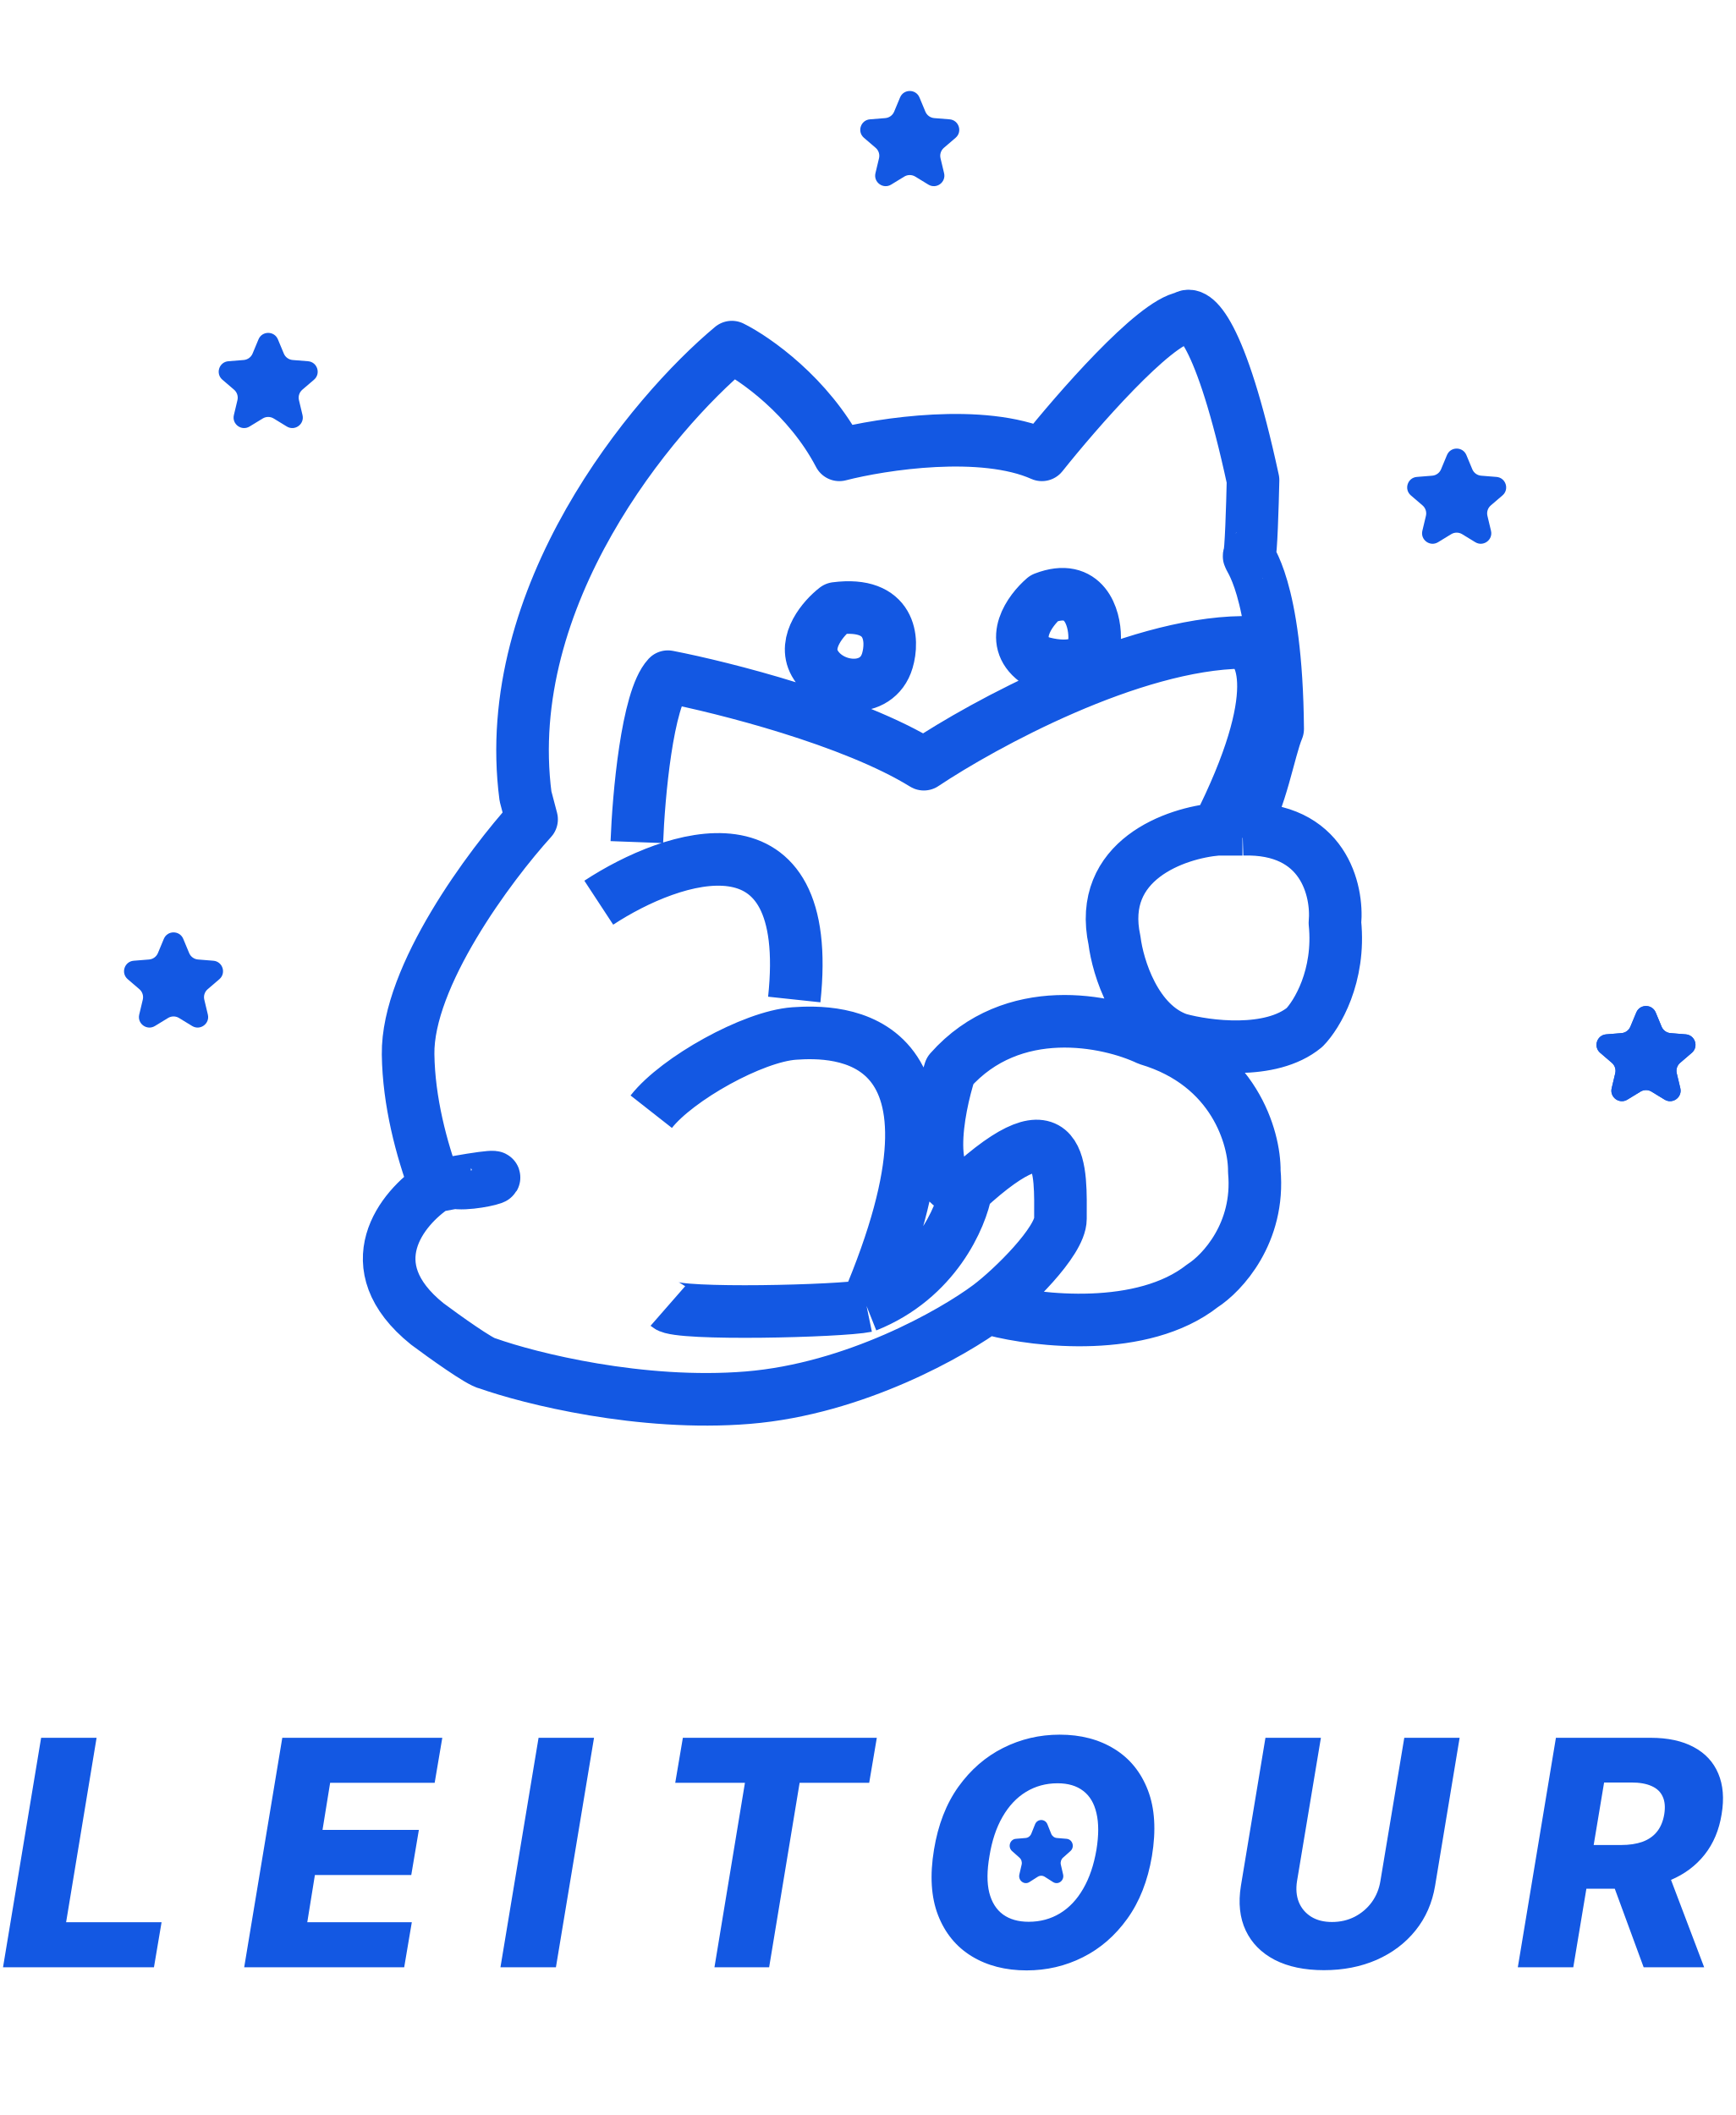
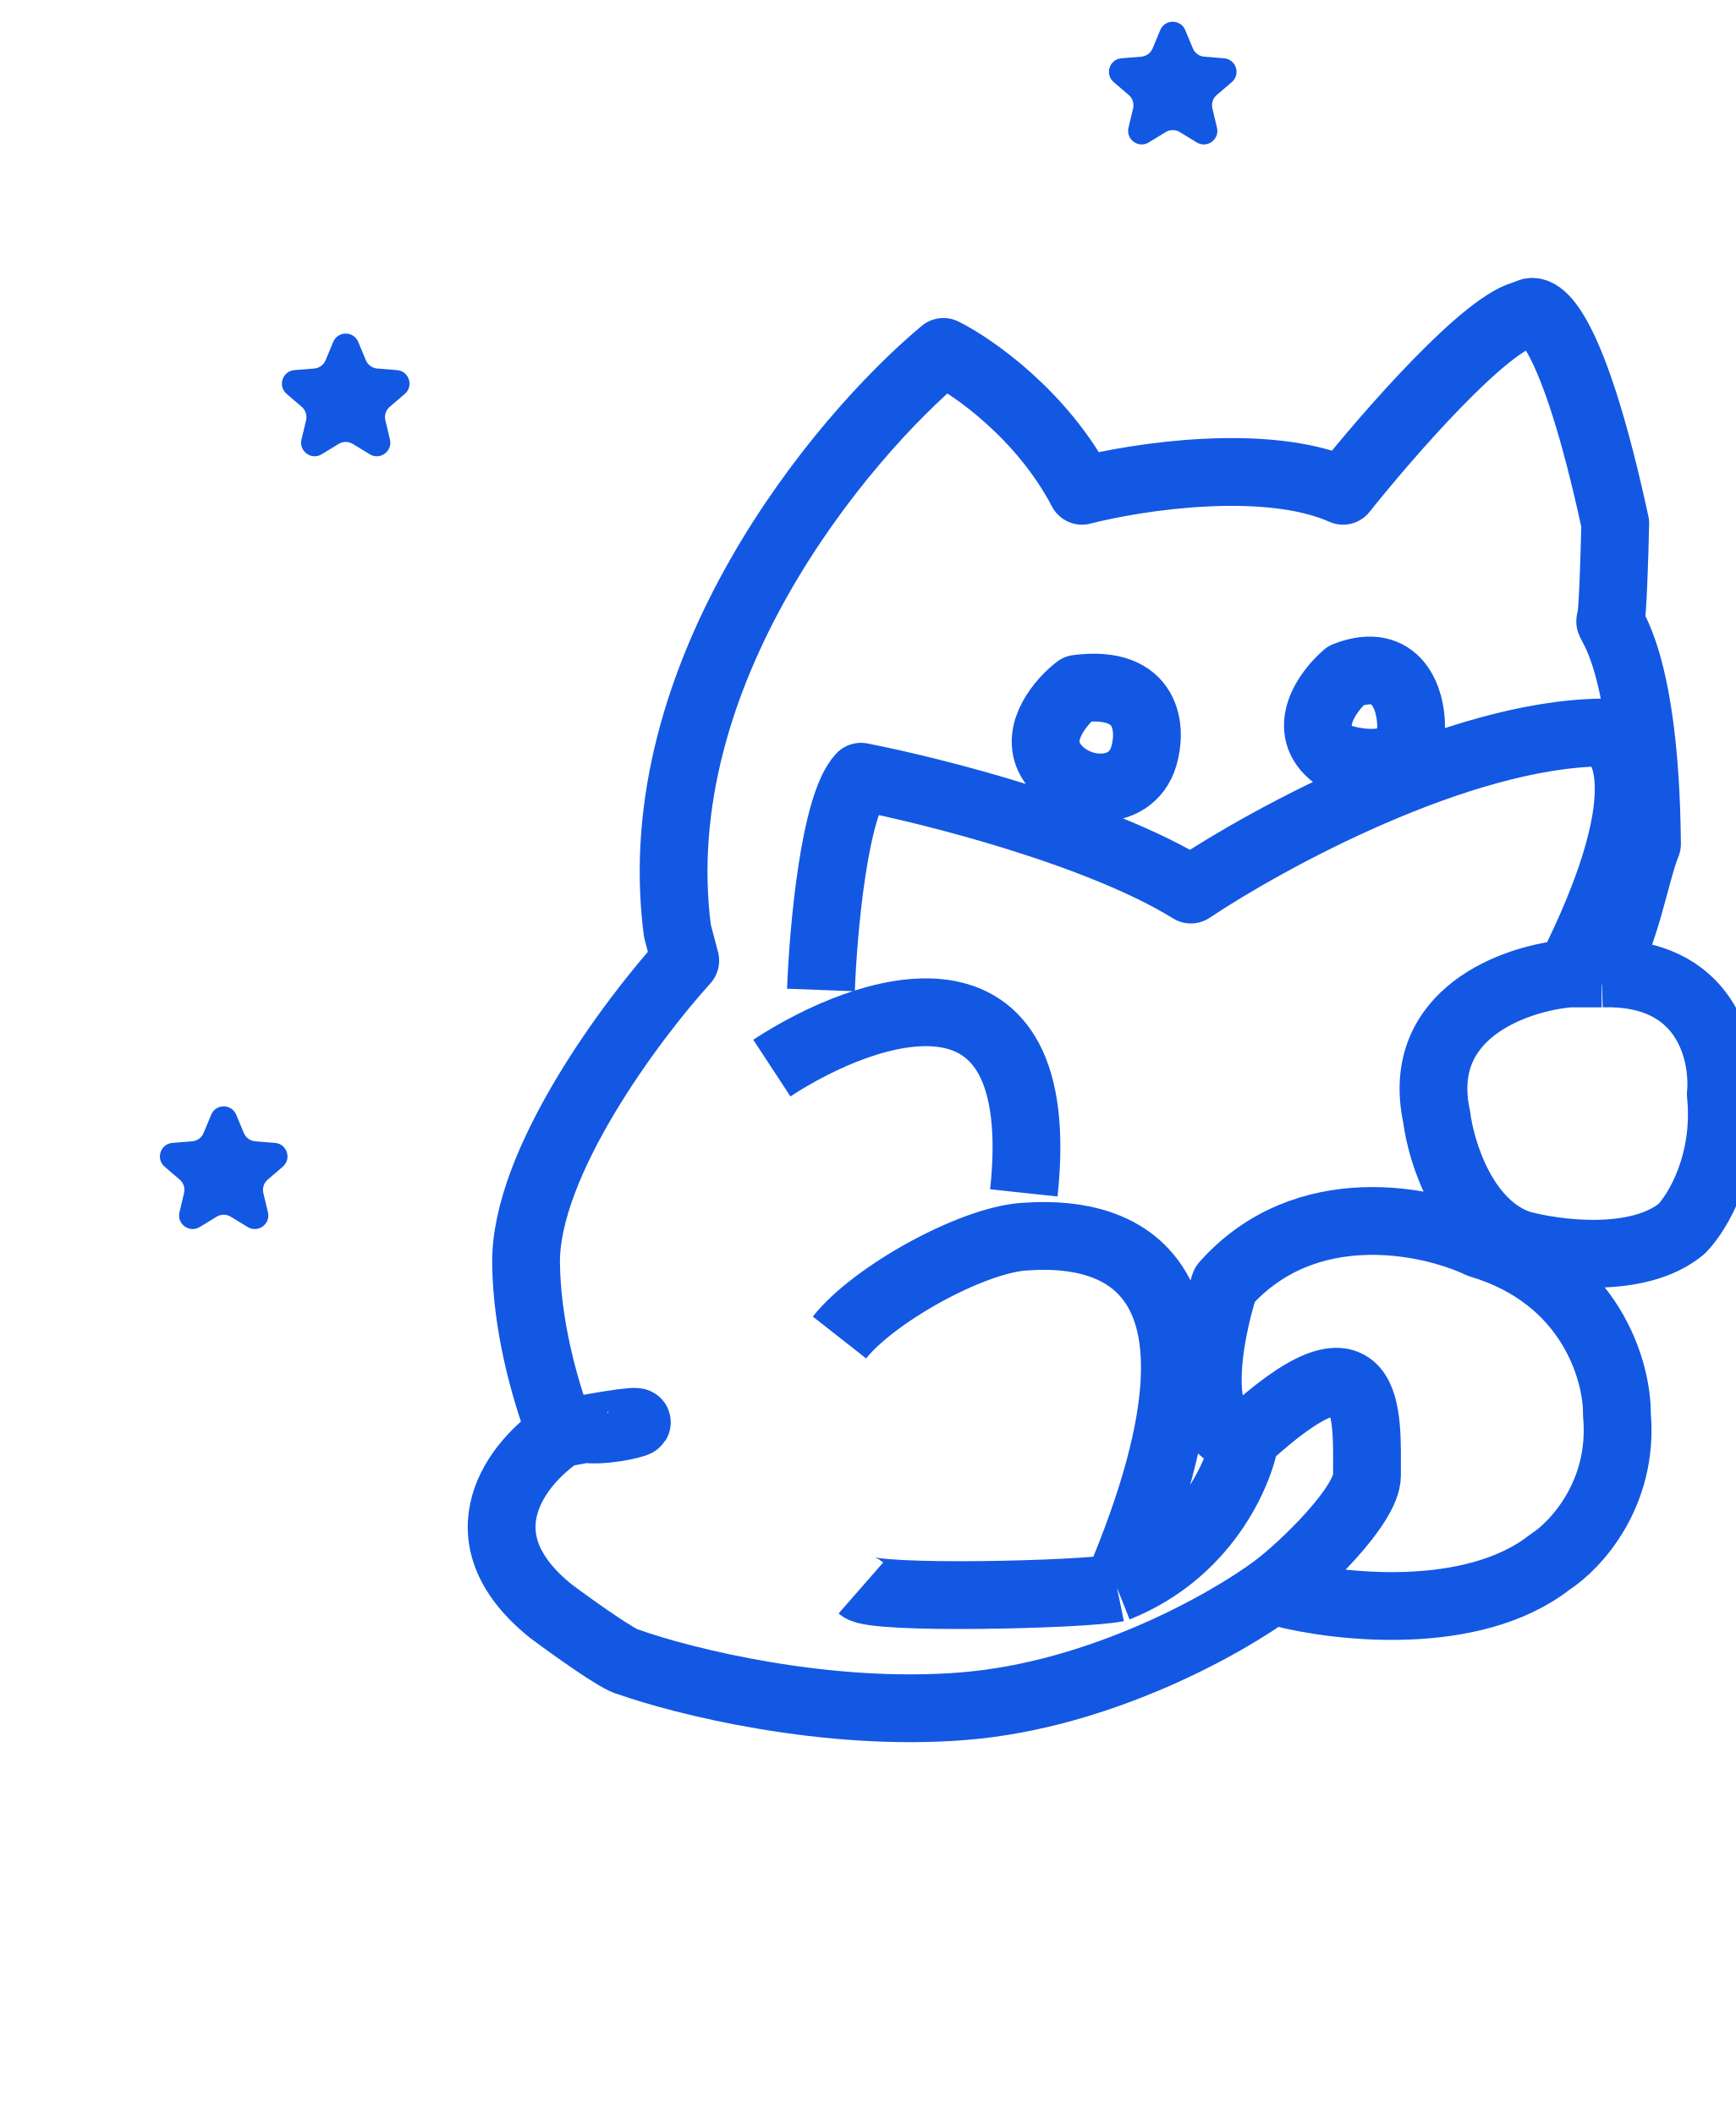
- <svg xmlns="http://www.w3.org/2000/svg" width="128" height="156" viewBox="0 0 165 187" fill="none">
+ <svg xmlns="http://www.w3.org/2000/svg" width="128" height="156" viewBox="0 0 128 156" fill="none">
  <path d="M118.134 71.8C119.886 69.094 120.648 64.246 121.48 62.254C121.358 48.416 118.56 45.922 118.773 45.8C118.943 45.703 119.087 40.964 119.138 38.607C116.047 24.317 113.51 22.35 112.628 23.153C109.732 23.592 102.377 32.033 99.061 36.199C93.416 33.687 83.872 35.152 79.806 36.199C76.886 30.614 71.776 27.044 69.585 25.957C62.011 32.277 47.483 49.665 49.965 68.661L50.543 70.856C46.589 75.214 38.704 85.785 38.802 93.198C38.861 97.683 40.073 102.215 41.378 105.726M118.134 71.8C125.848 71.557 127.209 77.632 126.925 80.701C127.436 85.773 125.211 89.439 124.035 90.638C120.823 93.296 114.727 92.497 112.081 91.765C107.944 90.351 106.281 84.917 105.966 82.377C104.312 74.721 111.807 72.136 115.761 71.8M118.134 71.8H115.761M42.5 105C43 106.5 53 103.5 41.378 105.726M41.378 105.726C38.248 107.778 33.716 113.273 40.627 118.832C42.249 120.042 45.664 122.484 46.346 122.582C50.371 124.014 60.959 126.672 71.106 125.843C81.254 125.014 90.625 119.686 94.042 117.126C96.202 115.51 100.826 110.999 100.826 108.835C100.826 104.306 101.312 97.374 91.852 106.091M91.852 106.091C91.406 108.692 88.889 114.541 82.392 117.126M91.852 106.091C87.715 106.091 89.114 98.532 90.331 94.752C96.269 88.047 105.358 89.967 109.16 91.765C117.337 94.204 119.3 101.154 119.259 104.324C119.795 110.176 116.197 114.017 114.332 115.205C108.637 119.692 98.696 118.578 94.438 117.461M82.392 117.126C79.928 117.634 64.5 118 63.5 117.126M82.392 117.126C93.677 90.668 79.441 90.942 75.517 91.217C71.593 91.491 64.384 95.515 61.92 98.654M56.931 78.781C63.948 74.178 77.488 69.575 75.517 87.986M60.551 73.02C60.713 68.661 61.531 59.413 63.502 57.291C68.784 58.318 81.047 61.419 87.837 65.613C93.545 61.803 107.597 54.152 118.134 54.03C120.071 54.558 122.307 58.852 115.761 71.8M79.472 50.799C78.326 51.683 76.32 53.963 77.464 56.011C78.894 58.572 83.396 59.059 84.369 55.767C84.947 53.827 84.777 50.116 79.472 50.799ZM99.274 49.824C97.915 50.991 95.849 53.814 98.453 55.767C100.349 56.448 104.129 56.956 104.08 53.542C104.08 51.683 103.119 48.336 99.274 49.824Z" stroke="#1358E3" stroke-width="5" stroke-linejoin="round" />
  <path d="M0.288 180L3.91 158.182H9.183L6.286 175.717H15.362L14.638 180H0.288ZM23.218 180L26.84 158.182H42.053L41.328 162.464H31.389L30.665 166.939H39.826L39.102 171.232H29.94L29.216 175.717H39.155L38.431 180H23.218ZM56.479 158.182L52.857 180H47.583L51.206 158.182H56.479ZM64.201 162.464L64.926 158.182H83.367L82.642 162.464H76.027L73.129 180H67.93L70.828 162.464H64.201ZM109.525 169.432C109.127 171.783 108.346 173.768 107.181 175.387C106.023 176.999 104.614 178.221 102.952 179.052C101.297 179.883 99.518 180.298 97.614 180.298C95.604 180.298 93.864 179.851 92.394 178.956C90.924 178.061 89.855 176.758 89.188 175.046C88.527 173.335 88.399 171.257 88.804 168.814C89.188 166.463 89.958 164.474 91.116 162.848C92.281 161.222 93.697 159.989 95.366 159.151C97.043 158.306 98.84 157.884 100.757 157.884C102.753 157.884 104.482 158.335 105.945 159.237C107.415 160.138 108.481 161.449 109.141 163.168C109.802 164.886 109.93 166.974 109.525 169.432ZM104.251 168.814C104.472 167.443 104.472 166.289 104.251 165.352C104.038 164.414 103.619 163.707 102.994 163.232C102.369 162.749 101.556 162.507 100.555 162.507C99.447 162.507 98.445 162.781 97.55 163.327C96.663 163.867 95.92 164.656 95.324 165.692C94.727 166.722 94.312 167.969 94.077 169.432C93.836 170.817 93.829 171.971 94.056 172.894C94.29 173.817 94.727 174.513 95.366 174.982C96.006 175.444 96.819 175.675 97.806 175.675C98.907 175.675 99.898 175.408 100.778 174.876C101.659 174.343 102.394 173.565 102.984 172.543C103.58 171.52 104.003 170.277 104.251 168.814ZM133.518 158.182H138.78L136.447 172.255C136.177 173.881 135.556 175.298 134.583 176.506C133.617 177.706 132.385 178.636 130.886 179.297C129.388 179.95 127.719 180.277 125.879 180.277C124.032 180.277 122.474 179.95 121.202 179.297C119.931 178.636 119.011 177.706 118.443 176.506C117.875 175.298 117.722 173.881 117.985 172.255L120.318 158.182H125.591L123.322 171.797C123.202 172.55 123.258 173.221 123.493 173.81C123.734 174.393 124.125 174.854 124.665 175.195C125.204 175.529 125.865 175.696 126.646 175.696C127.434 175.696 128.155 175.529 128.809 175.195C129.462 174.854 130.002 174.393 130.428 173.81C130.854 173.221 131.128 172.55 131.248 171.797L133.518 158.182ZM144.313 180L147.936 158.182H156.948C158.582 158.182 159.946 158.477 161.039 159.066C162.133 159.648 162.911 160.487 163.372 161.58C163.834 162.667 163.941 163.956 163.692 165.447C163.451 166.953 162.911 168.235 162.073 169.293C161.242 170.344 160.169 171.147 158.855 171.701C157.549 172.255 156.064 172.532 154.402 172.532H148.703L149.406 168.377H154.125C154.914 168.377 155.595 168.274 156.171 168.068C156.746 167.855 157.204 167.536 157.545 167.109C157.893 166.676 158.124 166.122 158.237 165.447C158.344 164.773 158.294 164.215 158.088 163.775C157.889 163.327 157.538 162.994 157.034 162.773C156.536 162.546 155.897 162.433 155.116 162.433H152.517L149.587 180H144.313ZM158.248 170.028L162.03 180H156.277L152.612 170.028H158.248Z" fill="#1358E3" />
  <path d="M24.577 25.22C24.918 24.399 26.082 24.399 26.423 25.22L26.985 26.57C27.129 26.916 27.454 27.152 27.828 27.182L29.285 27.299C30.172 27.37 30.531 28.477 29.856 29.055L28.746 30.006C28.461 30.25 28.337 30.633 28.424 30.998L28.763 32.42C28.969 33.285 28.028 33.969 27.269 33.505L26.021 32.743C25.701 32.548 25.299 32.548 24.979 32.743L23.731 33.505C22.972 33.969 22.031 33.285 22.237 32.42L22.576 30.998C22.663 30.633 22.539 30.25 22.254 30.006L21.144 29.055C20.469 28.477 20.828 27.37 21.715 27.299L23.172 27.182C23.546 27.152 23.871 26.916 24.015 26.57L24.577 25.22Z" fill="#1358E3" />
  <path d="M137.577 36.22C137.918 35.399 139.082 35.399 139.423 36.22L139.985 37.57C140.129 37.916 140.454 38.153 140.828 38.182L142.285 38.299C143.172 38.37 143.531 39.477 142.856 40.056L141.746 41.007C141.461 41.251 141.337 41.633 141.424 41.998L141.763 43.42C141.969 44.285 141.028 44.969 140.269 44.505L139.021 43.743C138.701 43.548 138.299 43.548 137.979 43.743L136.731 44.505C135.972 44.969 135.031 44.285 135.237 43.42L135.576 41.998C135.663 41.633 135.539 41.251 135.254 41.007L134.144 40.056C133.469 39.477 133.828 38.37 134.715 38.299L136.172 38.182C136.546 38.153 136.871 37.916 137.015 37.57L137.577 36.22Z" fill="#1358E3" />
  <path d="M155.577 89.22C155.918 88.399 157.082 88.399 157.423 89.22L157.985 90.57C158.129 90.916 158.454 91.153 158.828 91.182L160.285 91.299C161.172 91.37 161.531 92.477 160.856 93.055L159.746 94.007C159.461 94.251 159.337 94.633 159.424 94.998L159.763 96.42C159.969 97.285 159.028 97.969 158.269 97.505L157.021 96.743C156.701 96.548 156.299 96.548 155.979 96.743L154.731 97.505C153.972 97.969 153.031 97.285 153.237 96.42L153.576 94.998C153.663 94.633 153.539 94.251 153.254 94.007L152.144 93.055C151.469 92.477 151.828 91.37 152.715 91.299L154.172 91.182C154.546 91.153 154.871 90.916 155.015 90.57L155.577 89.22Z" fill="#1358E3" />
  <path d="M155.577 89.22C155.918 88.399 157.082 88.399 157.423 89.22L157.985 90.57C158.129 90.916 158.454 91.153 158.828 91.182L160.285 91.299C161.172 91.37 161.531 92.477 160.856 93.055L159.746 94.007C159.461 94.251 159.337 94.633 159.424 94.998L159.763 96.42C159.969 97.285 159.028 97.969 158.269 97.505L157.021 96.743C156.701 96.548 156.299 96.548 155.979 96.743L154.731 97.505C153.972 97.969 153.031 97.285 153.237 96.42L153.576 94.998C153.663 94.633 153.539 94.251 153.254 94.007L152.144 93.055C151.469 92.477 151.828 91.37 152.715 91.299L154.172 91.182C154.546 91.153 154.871 90.916 155.015 90.57L155.577 89.22Z" fill="#1358E3" />
  <path d="M98.412 166.408C98.629 165.864 99.371 165.864 99.588 166.408L99.946 167.303C100.038 167.533 100.246 167.689 100.484 167.709L101.413 167.787C101.978 167.834 102.207 168.567 101.776 168.951L101.069 169.581C100.887 169.743 100.808 169.997 100.863 170.239L101.08 171.181C101.211 171.755 100.611 172.208 100.127 171.901L99.332 171.396C99.128 171.266 98.872 171.266 98.668 171.396L97.873 171.901C97.389 172.208 96.789 171.755 96.92 171.181L97.137 170.239C97.192 169.997 97.113 169.743 96.931 169.581L96.224 168.951C95.793 168.567 96.022 167.834 96.587 167.787L97.516 167.709C97.754 167.689 97.962 167.533 98.054 167.303L98.412 166.408Z" fill="#1358E3" />
  <path d="M85.577 2.22C85.918 1.399 87.082 1.399 87.423 2.22L87.985 3.57C88.129 3.916 88.454 4.152 88.828 4.182L90.285 4.299C91.172 4.37 91.531 5.477 90.856 6.056L89.746 7.007C89.461 7.25 89.337 7.633 89.424 7.998L89.763 9.42C89.969 10.285 89.028 10.969 88.269 10.505L87.021 9.743C86.701 9.548 86.299 9.548 85.979 9.743L84.731 10.505C83.972 10.969 83.031 10.285 83.237 9.42L83.576 7.998C83.663 7.633 83.539 7.25 83.254 7.007L82.144 6.056C81.469 5.477 81.828 4.37 82.715 4.299L84.172 4.182C84.546 4.152 84.871 3.916 85.015 3.57L85.577 2.22Z" fill="#1358E3" />
  <path d="M15.577 82.22C15.918 81.399 17.082 81.399 17.423 82.22L17.985 83.57C18.129 83.916 18.454 84.153 18.828 84.182L20.285 84.299C21.172 84.37 21.531 85.477 20.856 86.055L19.746 87.007C19.461 87.251 19.337 87.633 19.424 87.998L19.763 89.42C19.969 90.285 19.028 90.969 18.269 90.505L17.021 89.743C16.701 89.548 16.299 89.548 15.979 89.743L14.731 90.505C13.972 90.969 13.031 90.285 13.237 89.42L13.576 87.998C13.663 87.633 13.539 87.251 13.254 87.007L12.144 86.055C11.469 85.477 11.828 84.37 12.715 84.299L14.172 84.182C14.546 84.153 14.871 83.916 15.015 83.57L15.577 82.22Z" fill="#1358E3" />
</svg>
